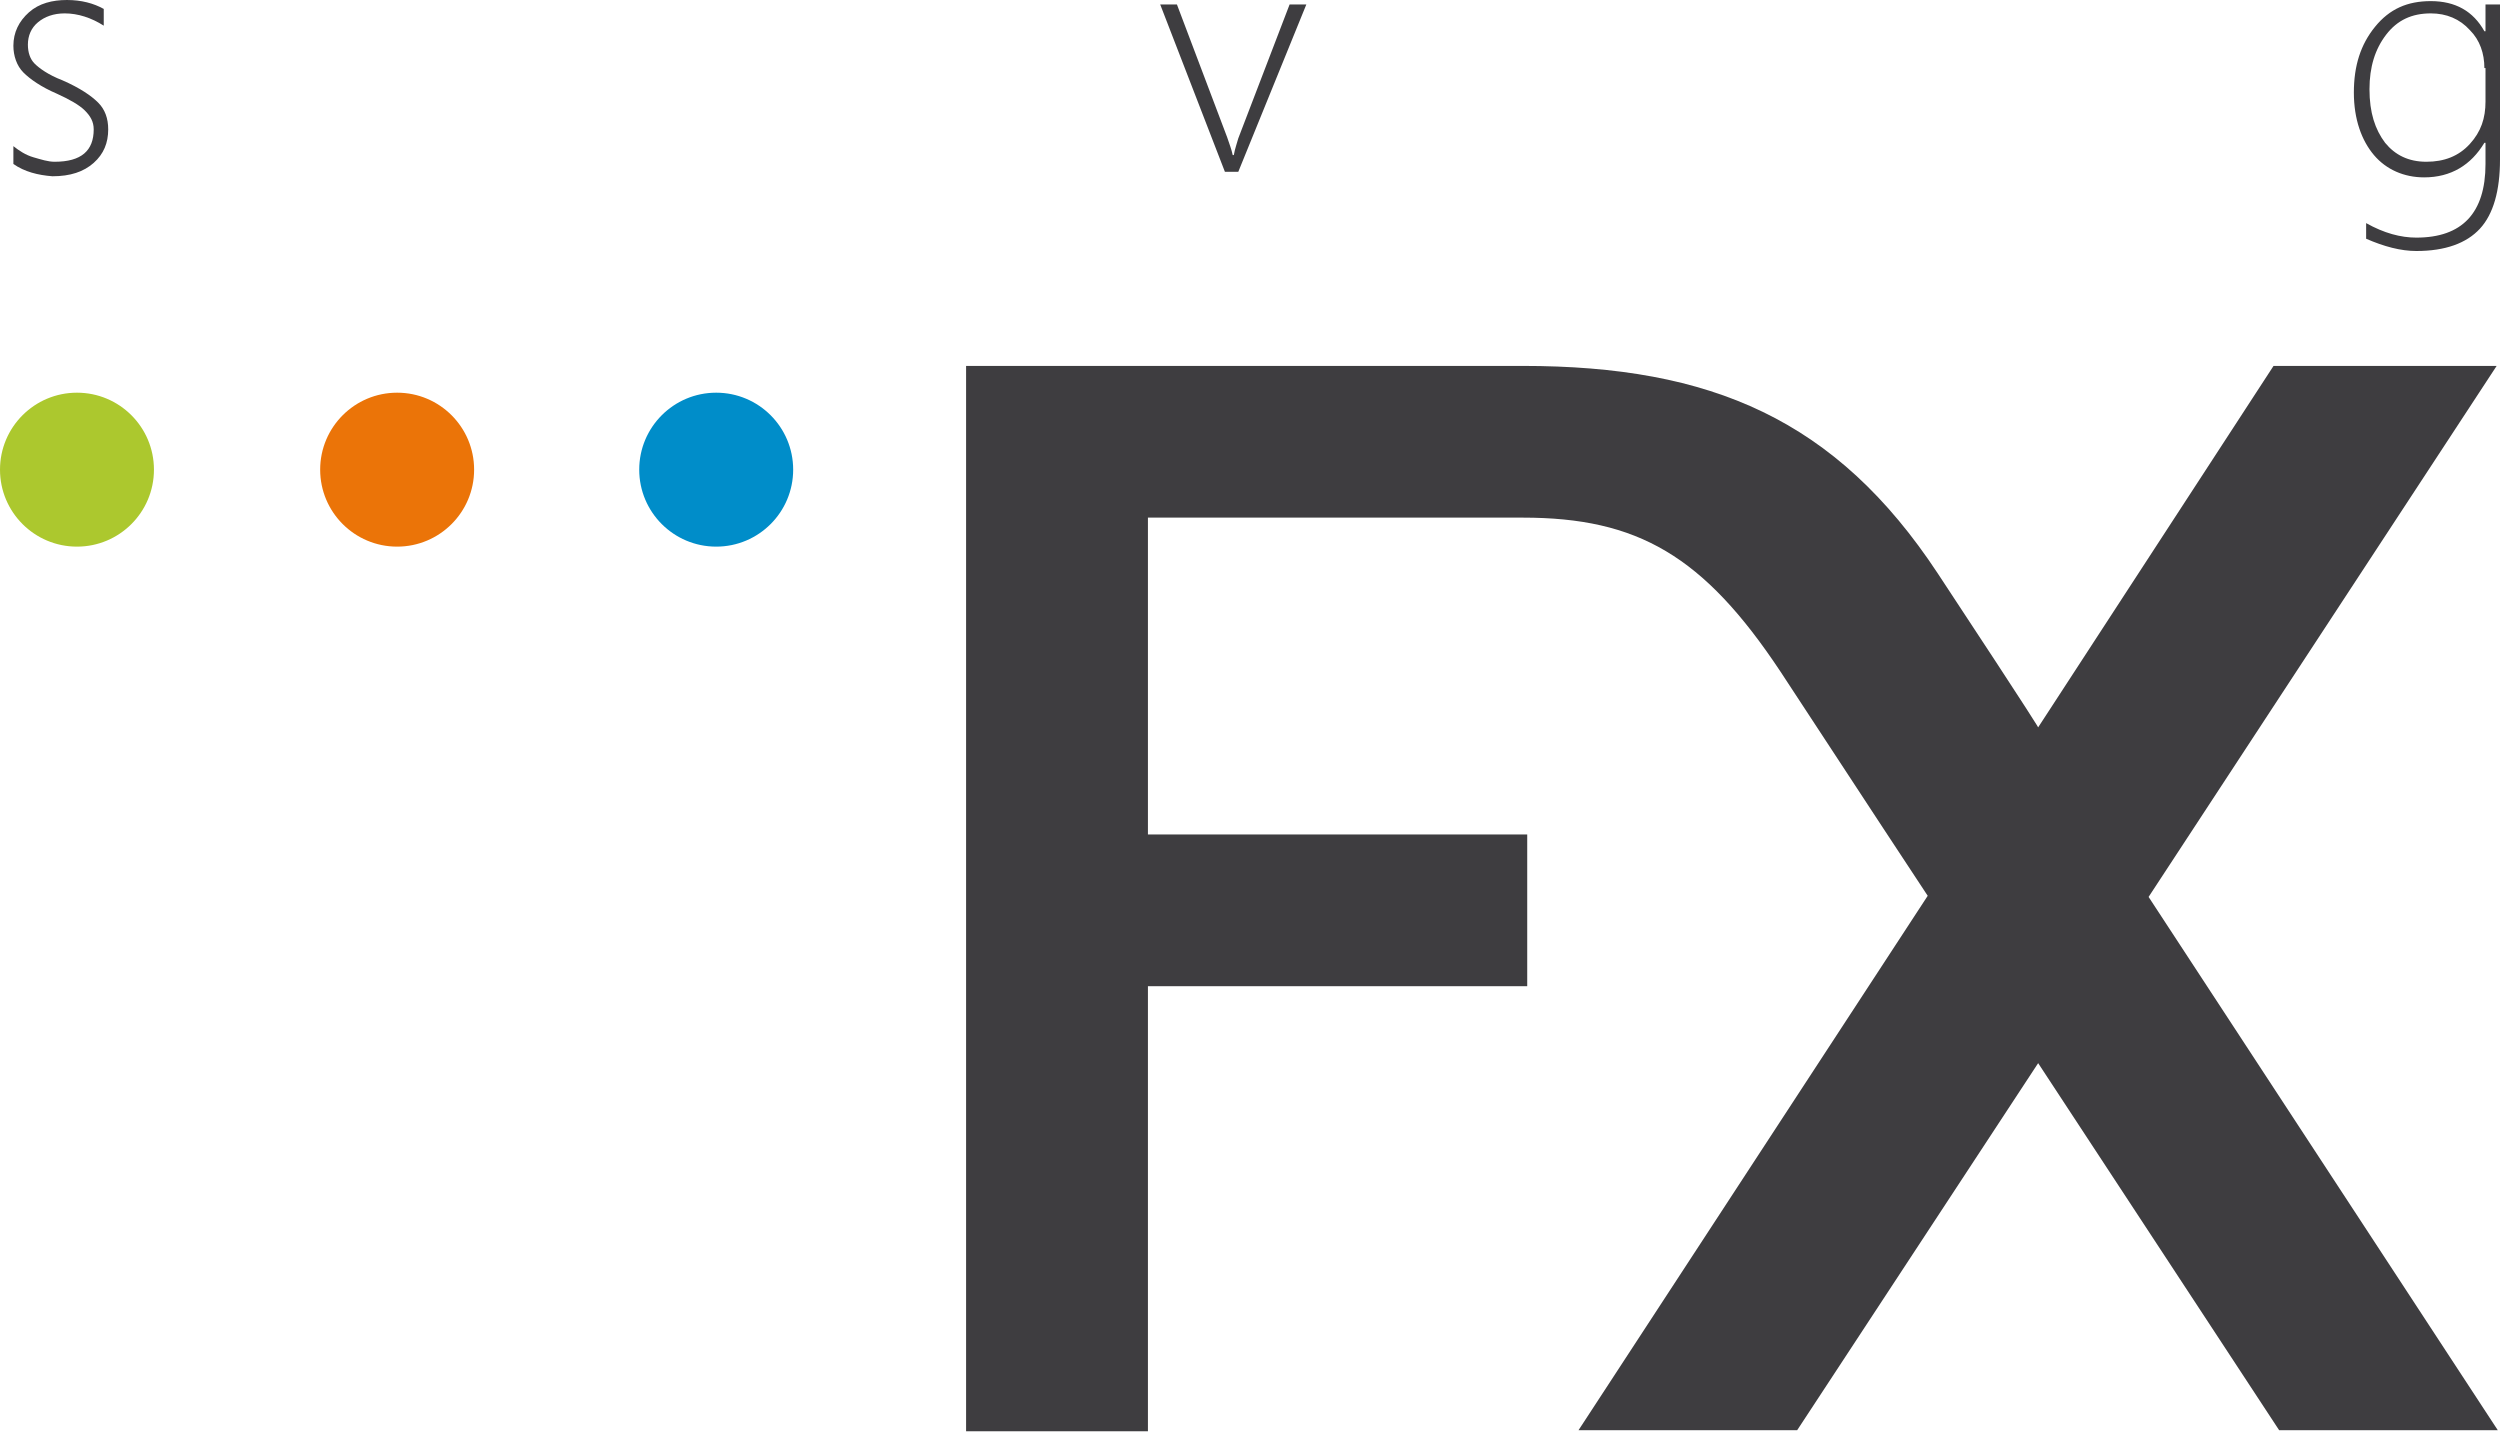
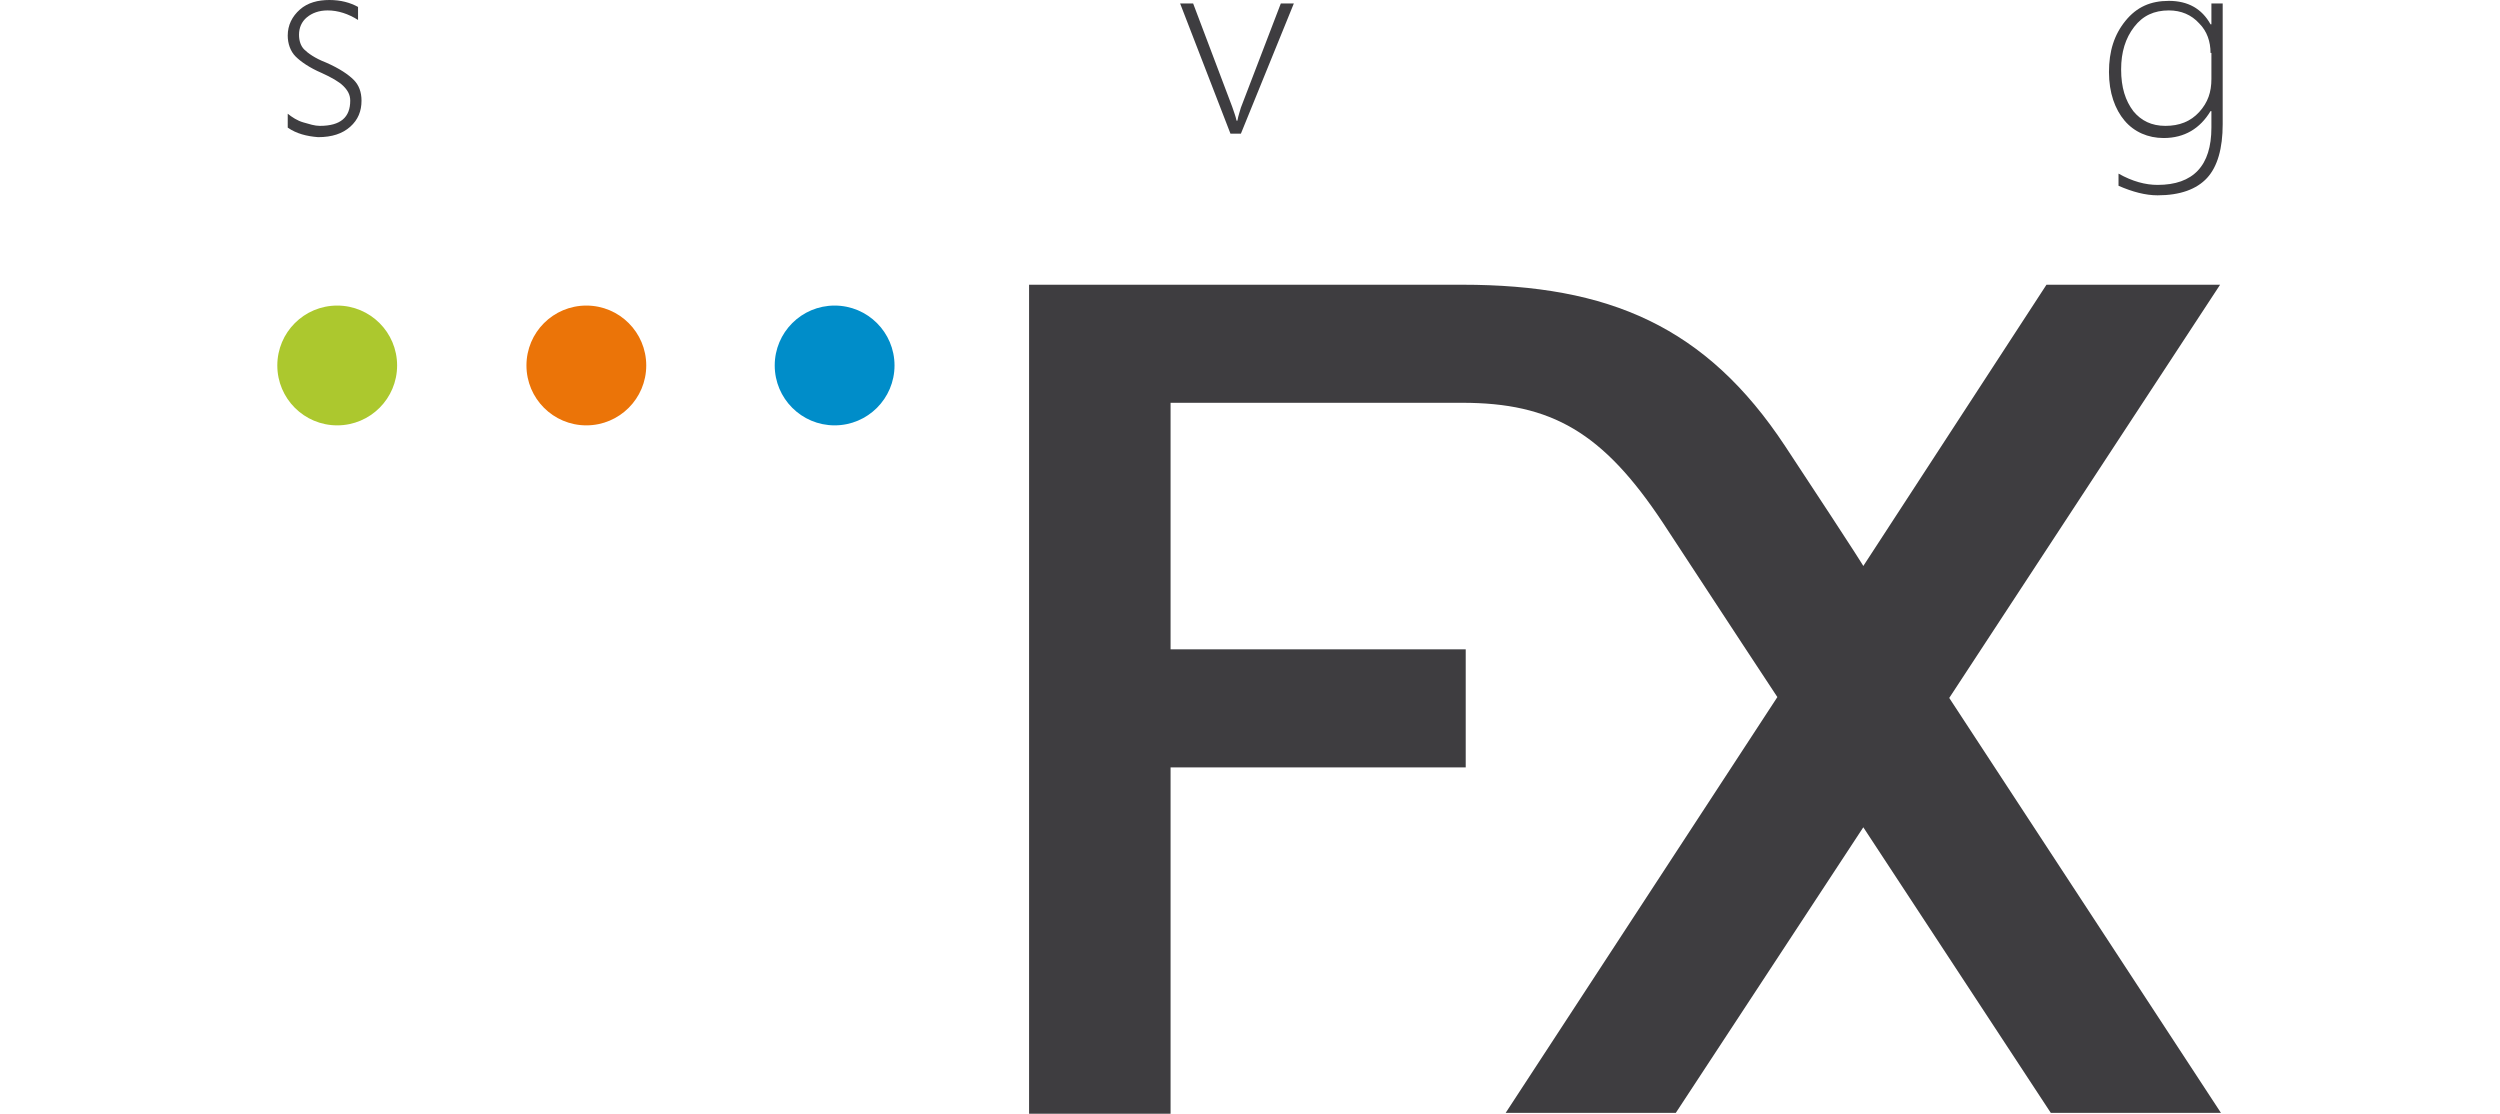
- <svg xmlns="http://www.w3.org/2000/svg" version="1.1" id="Ebene_1" x="0px" y="0px" viewBox="0 0 280.605 160.65" xml:space="preserve" width="280.605" height="160.65">
+ <svg xmlns="http://www.w3.org/2000/svg" version="1.1" id="Ebene_1" x="0px" y="0px" viewBox="0 0 360.605 160.65" xml:space="preserve" width="360.605" height="160.65">
  <defs id="defs49" />
  <style type="text/css" id="style3">
	.st0{display:none;}
	.st1{display:inline;}
	.st2{fill:#3E3D40;}
	.st3{fill:#ACC82E;}
	.st4{fill:#EB7408;}
	.st5{fill:#008DC9;}
</style>
-   <g class="st0" id="g5" style="display:none" transform="translate(0,-434.65)">
+   <g class="st0" id="g5" style="display:none" transform="translate(40,-434.65)">
    <path class="st1" d="m 290.5,256.2 0,-1.6 c 0.5,0.4 1.1,0.8 1.8,1 0.7,0.3 1.3,0.4 1.9,0.4 2.4,0 3.5,-1 3.5,-2.9 0,-0.7 -0.3,-1.2 -0.8,-1.7 -0.5,-0.5 -1.4,-1 -2.5,-1.5 -1.4,-0.6 -2.4,-1.3 -3,-1.9 -0.6,-0.7 -0.9,-1.5 -0.9,-2.4 0,-1.2 0.5,-2.2 1.4,-3 0.9,-0.8 2.1,-1.1 3.5,-1.1 1.3,0 2.4,0.3 3.3,0.8 l 0,1.5 c -1.1,-0.7 -2.3,-1.1 -3.5,-1.1 -1,0 -1.8,0.3 -2.4,0.8 -0.6,0.5 -0.9,1.2 -0.9,2 0,0.7 0.2,1.3 0.6,1.7 0.4,0.4 1.2,1 2.5,1.5 1.6,0.7 2.6,1.4 3.2,2 0.6,0.6 0.9,1.4 0.9,2.4 0,1.2 -0.4,2.2 -1.3,3 -0.9,0.8 -2.1,1.2 -3.7,1.2 -1.4,-0.1 -2.6,-0.4 -3.6,-1.1 z" id="path7" style="display:inline" />
    <path class="st1" d="m 319.5,259.9 c -0.5,1.3 -1.2,2.3 -1.8,3 -0.7,0.7 -1.5,1 -2.6,1 -0.4,0 -0.8,-0.1 -1.2,-0.2 l 0,-1.3 c 0.4,0.1 0.8,0.2 1.2,0.2 1.2,0 2.1,-0.8 2.8,-2.5 l 1.4,-3.3 -5.7,-14.9 1.5,0 4.5,12.2 c 0.1,0.3 0.2,0.5 0.2,0.6 0,0.2 0.1,0.4 0.1,0.5 l 0.1,0 0.4,-1 4.8,-12.3 1.5,0 -7.2,18 z" id="path9" style="display:inline" />
    <path class="st1" d="m 352.5,256.8 0,-8.7 c 0,-3.6 -1.3,-5.4 -3.9,-5.4 -1.4,0 -2.6,0.5 -3.6,1.6 -0.9,1.1 -1.4,2.4 -1.4,3.9 l 0,8.6 -1.3,0 0,-15 1.3,0 0,2.7 0.1,0 c 1.1,-2.1 2.8,-3.1 5.1,-3.1 1.6,0 2.9,0.5 3.7,1.6 0.9,1.1 1.3,2.6 1.3,4.6 l 0,9.1 -1.3,0 z" id="path11" style="display:inline" />
    <path class="st1" d="m 381,256.2 c -1.1,0.7 -2.4,1 -4,1 -2,0 -3.7,-0.7 -4.9,-2.1 -1.3,-1.4 -1.9,-3.2 -1.9,-5.5 0,-2.4 0.7,-4.3 2.1,-5.9 1.4,-1.5 3.2,-2.3 5.4,-2.3 1.1,0 2.3,0.2 3.3,0.7 l 0,1.5 c -1.1,-0.7 -2.3,-1 -3.5,-1 -1.8,0 -3.2,0.6 -4.3,1.9 -1.1,1.3 -1.6,2.9 -1.6,4.9 0,1.9 0.5,3.5 1.5,4.7 1,1.2 2.3,1.8 4,1.8 1.5,0 2.8,-0.4 3.9,-1.2 l 0,1.5 z" id="path13" style="display:inline" />
    <path class="st1" d="m 407.7,256.8 0,-9 c 0,-1.8 -0.3,-3.1 -1,-3.9 -0.6,-0.8 -1.7,-1.2 -3,-1.2 -1.3,0 -2.4,0.5 -3.4,1.5 -1,1 -1.5,2.4 -1.5,4.3 l 0,8.3 -1.3,0 0,-22.2 1.3,0 0,9.9 0.1,0 c 1.2,-2 2.9,-3.1 5.2,-3.1 1.6,0 2.9,0.5 3.7,1.6 0.8,1 1.3,2.5 1.3,4.5 l 0,9.3 -1.4,0 z" id="path15" style="display:inline" />
    <path class="st1" d="m 433.5,243.2 c -0.4,-0.3 -1,-0.5 -1.6,-0.5 -1.2,0 -2.2,0.6 -3,1.8 -0.8,1.2 -1.2,3 -1.2,5.2 l 0,7 -1.3,0 0,-15 1.3,0 0,3.3 0.1,0 c 0.3,-1.1 0.9,-2 1.6,-2.7 0.7,-0.6 1.6,-1 2.6,-1 0.6,0 1.1,0.1 1.5,0.3 l 0,1.6 z" id="path17" style="display:inline" />
    <path class="st1" d="m 454.7,257.2 c -2.2,0 -3.9,-0.7 -5.2,-2.2 -1.3,-1.4 -1.9,-3.3 -1.9,-5.6 0,-2.5 0.7,-4.4 2,-5.8 1.3,-1.4 3.1,-2.1 5.3,-2.1 2.1,0 3.8,0.7 5.1,2.1 1.2,1.4 1.9,3.3 1.9,5.8 0,2.3 -0.6,4.2 -1.9,5.7 -1.4,1.4 -3.1,2.1 -5.3,2.1 z m 0.1,-14.5 c -1.8,0 -3.2,0.6 -4.2,1.8 -1.1,1.2 -1.6,2.8 -1.6,5 0,2 0.5,3.5 1.5,4.7 1,1.2 2.4,1.8 4.2,1.8 1.8,0 3.2,-0.6 4.2,-1.8 1,-1.2 1.5,-2.8 1.5,-4.9 0,-2.1 -0.5,-3.8 -1.5,-4.9 -1,-1.1 -2.4,-1.7 -4.1,-1.7 z" id="path19" style="display:inline" />
    <path class="st1" d="m 488.6,256.8 0,-8.7 c 0,-3.6 -1.3,-5.4 -3.9,-5.4 -1.4,0 -2.6,0.5 -3.6,1.6 -1,1.1 -1.4,2.4 -1.4,3.9 l 0,8.6 -1.3,0 0,-15 1.3,0 0,2.7 0.1,0 c 1.1,-2.1 2.8,-3.1 5.1,-3.1 1.6,0 2.9,0.5 3.7,1.6 0.9,1.1 1.3,2.6 1.3,4.6 l 0,9.1 -1.3,0 z" id="path21" style="display:inline" />
    <path class="st1" d="m 508,238.1 c -0.3,0 -0.6,-0.1 -0.8,-0.3 -0.2,-0.2 -0.3,-0.5 -0.3,-0.8 0,-0.3 0.1,-0.6 0.3,-0.8 0.2,-0.2 0.5,-0.3 0.8,-0.3 0.3,0 0.6,0.1 0.8,0.3 0.2,0.2 0.3,0.5 0.3,0.8 0,0.3 -0.1,0.6 -0.3,0.8 -0.2,0.1 -0.5,0.3 -0.8,0.3 z m -0.7,18.7 0,-15 1.3,0 0,15 -1.3,0 z" id="path23" style="display:inline" />
    <path class="st1" d="m 527,255.6 9.7,0 0,1.2 -11.9,0 0,-0.5 10,-13.3 -9.2,0 0,-1.2 11.5,0 0,0.4 -10.1,13.4 z" id="path25" style="display:inline" />
    <path class="st1" d="m 553.5,249.4 c 0,2.1 0.5,3.7 1.4,4.8 1,1.2 2.3,1.7 3.9,1.7 1.7,0 3.3,-0.6 4.9,-1.9 l 0,1.4 c -1.6,1.1 -3.3,1.7 -5.2,1.7 -1.9,0 -3.5,-0.7 -4.7,-2.1 -1.2,-1.4 -1.8,-3.3 -1.8,-5.9 0,-2.2 0.6,-4 1.9,-5.5 1.2,-1.5 2.9,-2.2 4.9,-2.2 1.9,0 3.3,0.7 4.3,2 1,1.3 1.5,3.1 1.5,5.4 l 0,0.6 -11.1,0 z m 9.7,-1.2 c -0.1,-1.7 -0.5,-3.1 -1.2,-4 -0.8,-1 -1.8,-1.4 -3.2,-1.4 -1.4,0 -2.6,0.5 -3.5,1.4 -0.9,0.9 -1.5,2.3 -1.7,4 l 9.6,0 z" id="path27" style="display:inline" />
  </g>
-   <g id="g4165" transform="matrix(1.252143,0,0,1.252143,0,1.2207031e-5)">
+   <g id="g4165" transform="matrix(1.252143,0,0,1.252143,40,0)">
    <g transform="translate(-340.1,-241.6)" id="g29">
      <path style="fill:#3e3d40" id="path31" d="m 563.9,274.4 -20,0 -21.1,32.4 c 0,0 0.1,0 -9,-13.8 -9.1,-13.8 -20.3,-18.6 -37.2,-18.6 -14.2,0 -49.9,0 -49.9,0 l 0,95.5 16.3,0 0,-39.9 34,0 0,-13.6 -34,0 0,-28.4 c 0,0 23.3,0 33.6,0 10.3,0 16.2,3.4 23.1,13.8 6.8,10.4 13.2,20.1 13.2,20.1 l -31.3,47.9 19.6,0 21.6,-32.9 21.6,32.9 19.6,0 -31.3,-47.8 31.2,-47.6 z" class="st2" />
    </g>
    <g transform="translate(-340.1,-241.6)" id="g33">
      <path style="fill:#3e3d40" id="path35" d="m 341.3,256.3 0,-1.6 c 0.5,0.4 1.1,0.8 1.8,1 0.7,0.2 1.3,0.4 1.9,0.4 2.4,0 3.5,-1 3.5,-2.9 0,-0.7 -0.3,-1.2 -0.8,-1.7 -0.5,-0.5 -1.4,-1 -2.5,-1.5 -1.4,-0.6 -2.4,-1.3 -3,-1.9 -0.6,-0.6 -0.9,-1.5 -0.9,-2.4 0,-1.2 0.5,-2.2 1.4,-3 0.9,-0.8 2.1,-1.1 3.4,-1.1 1.3,0 2.4,0.3 3.3,0.8 l 0,1.5 c -1.1,-0.7 -2.3,-1.1 -3.5,-1.1 -1,0 -1.8,0.3 -2.4,0.8 -0.6,0.5 -0.9,1.2 -0.9,2 0,0.7 0.2,1.3 0.6,1.7 0.4,0.4 1.2,1 2.5,1.5 1.6,0.7 2.6,1.4 3.2,2 0.6,0.6 0.9,1.4 0.9,2.4 0,1.2 -0.4,2.2 -1.3,3 -0.9,0.8 -2.1,1.2 -3.7,1.2 -1.3,-0.1 -2.5,-0.4 -3.5,-1.1 z" class="st2" />
      <path style="fill:#3e3d40" id="path37" d="m 451.1,257 -1.2,0 -5.8,-15 1.5,0 4.5,11.9 c 0.2,0.6 0.4,1.1 0.5,1.6 l 0.1,0 c 0.1,-0.6 0.3,-1.1 0.4,-1.5 l 4.6,-12 1.5,0 -6.1,15 z" class="st2" />
      <path style="fill:#3e3d40" id="path39" d="m 564.2,255.9 c 0,2.8 -0.6,4.9 -1.8,6.2 -1.2,1.3 -3.1,2 -5.7,2 -1.4,0 -2.9,-0.4 -4.5,-1.1 l 0,-1.4 c 1.6,0.9 3.1,1.3 4.5,1.3 4.1,0 6.2,-2.2 6.2,-6.6 l 0,-1.9 -0.1,0 c -1.2,2 -3,3.1 -5.4,3.1 -1.8,0 -3.4,-0.7 -4.5,-2 -1.1,-1.3 -1.8,-3.2 -1.8,-5.6 0,-2.4 0.6,-4.3 1.9,-5.9 1.3,-1.6 2.9,-2.3 5,-2.3 2.2,0 3.8,0.9 4.8,2.7 l 0.1,0 0,-2.4 1.3,0 0,13.9 z m -1.4,-8.2 c 0,-1.3 -0.4,-2.5 -1.3,-3.4 -0.9,-1 -2.1,-1.5 -3.5,-1.5 -1.7,0 -3,0.6 -4,1.9 -1,1.3 -1.5,2.9 -1.5,4.9 0,2.1 0.5,3.6 1.4,4.8 0.9,1.1 2.1,1.7 3.7,1.7 1.6,0 2.9,-0.5 3.9,-1.6 1,-1.1 1.4,-2.3 1.4,-3.8 l 0,-3 z" class="st2" />
    </g>
    <circle style="fill:#acc82e" id="circle41" r="6.9" cy="42.1" cx="6.9" class="st3" />
    <circle style="fill:#eb7408" id="circle43" r="6.9" cy="42.1" cx="35.6" class="st4" />
    <circle style="fill:#008dc9" id="circle45" r="6.9" cy="42.1" cx="64.2" class="st5" />
  </g>
</svg>
